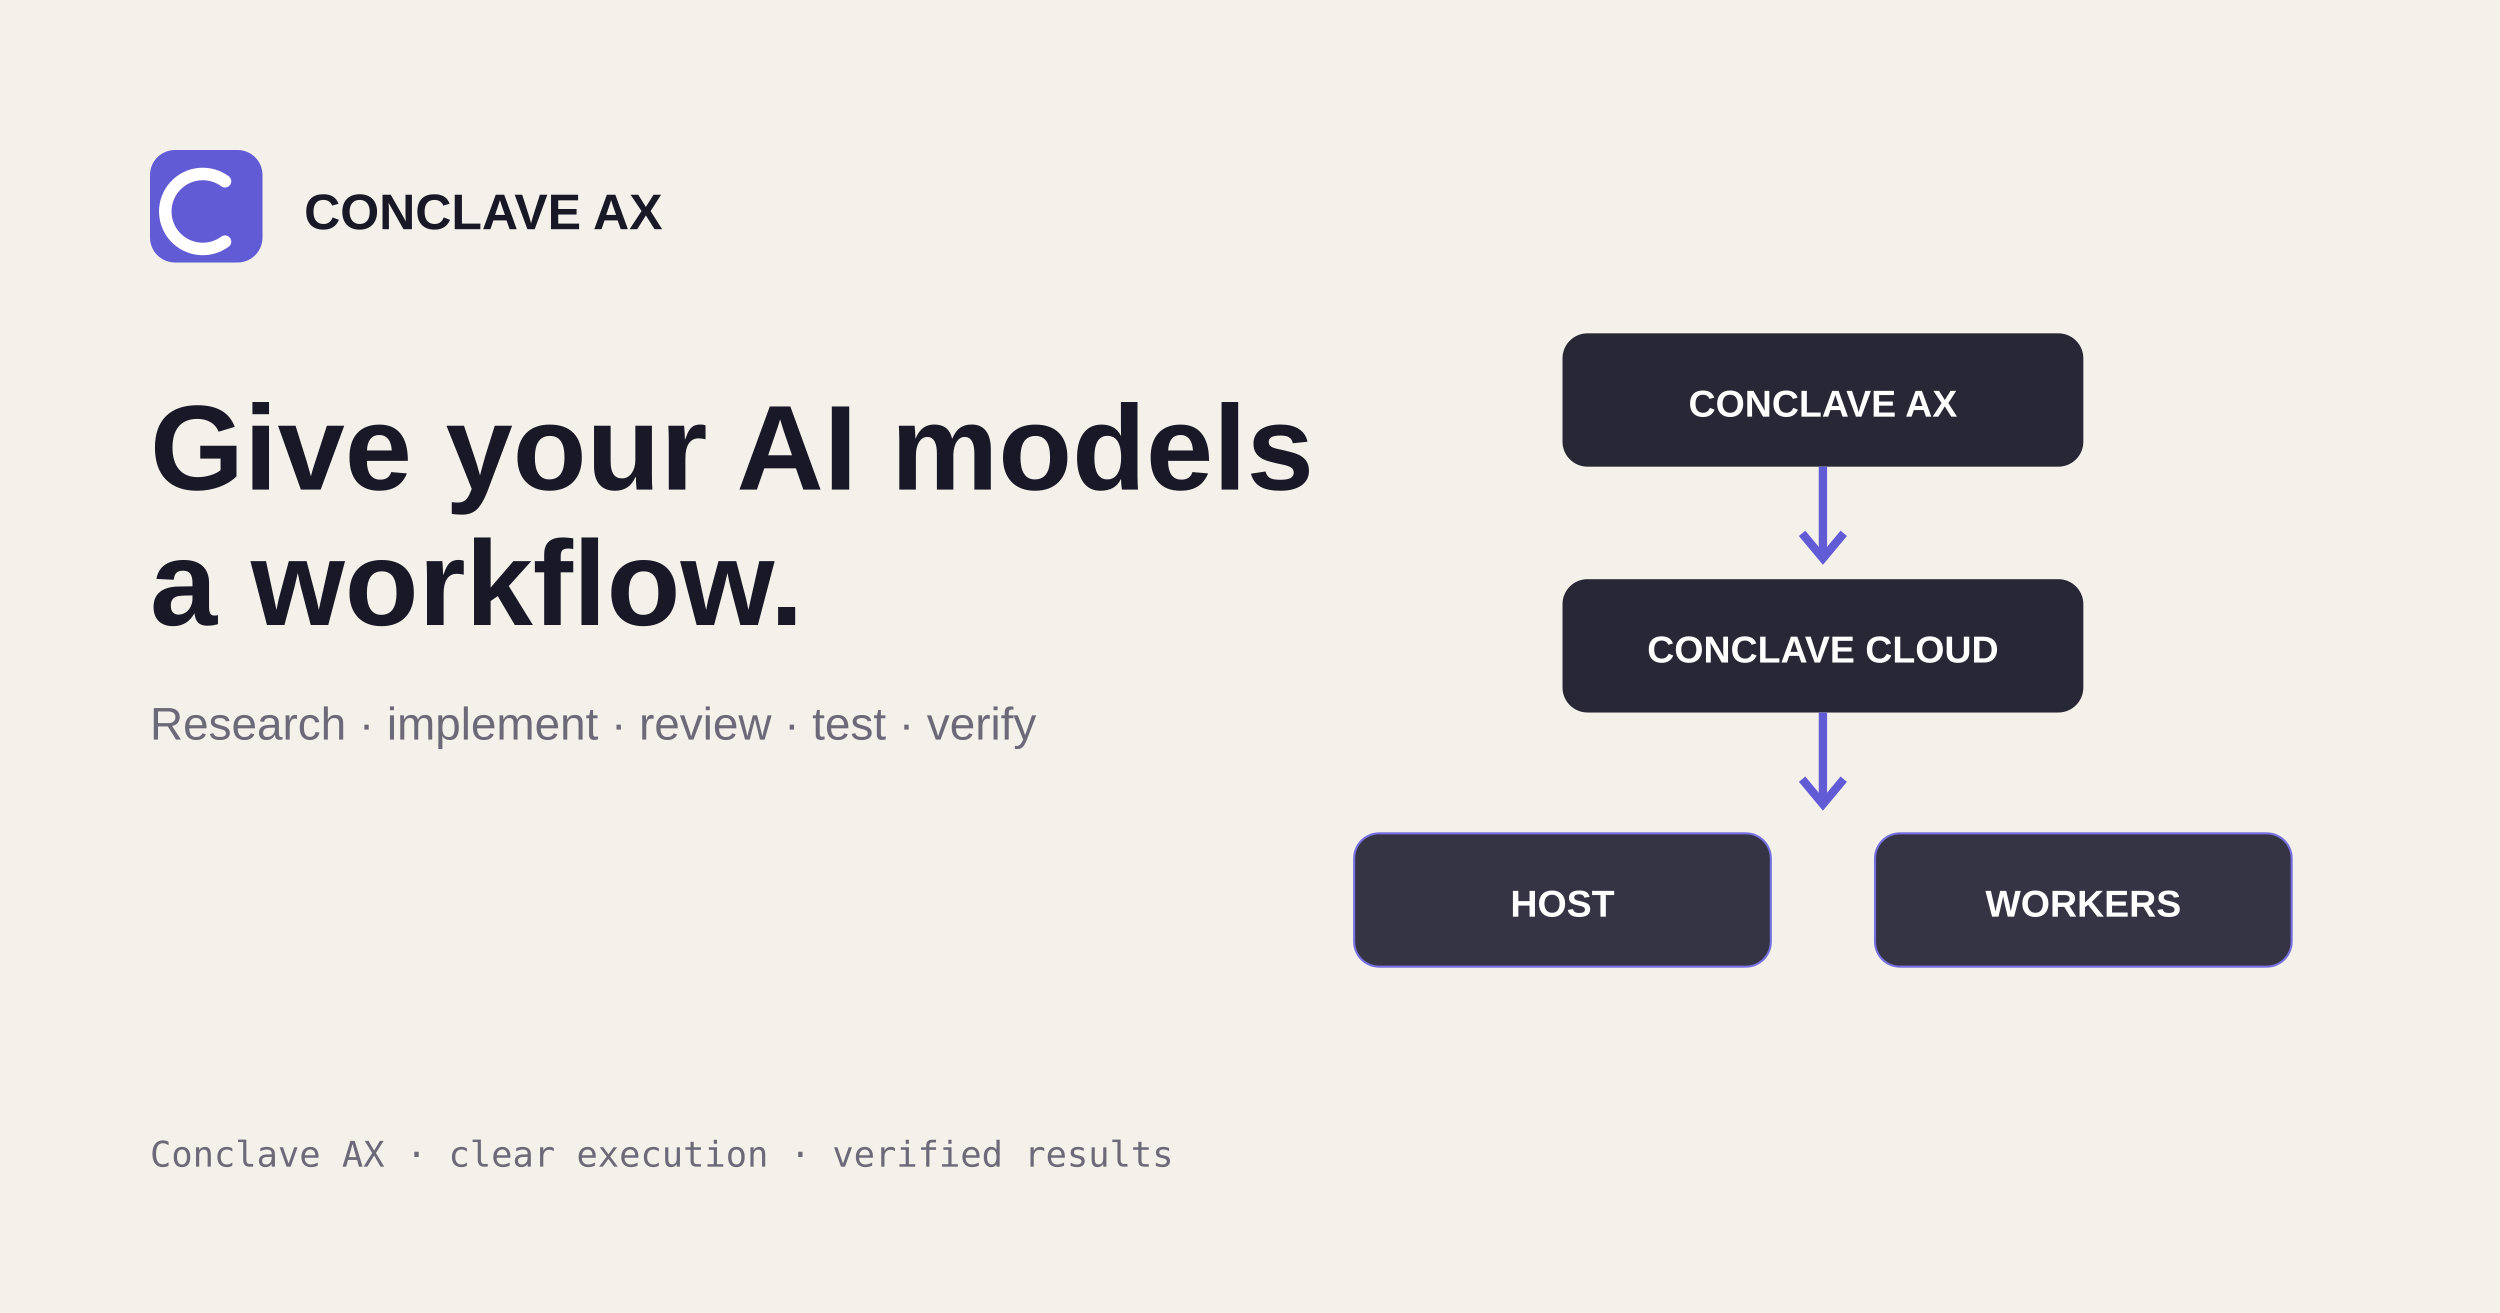
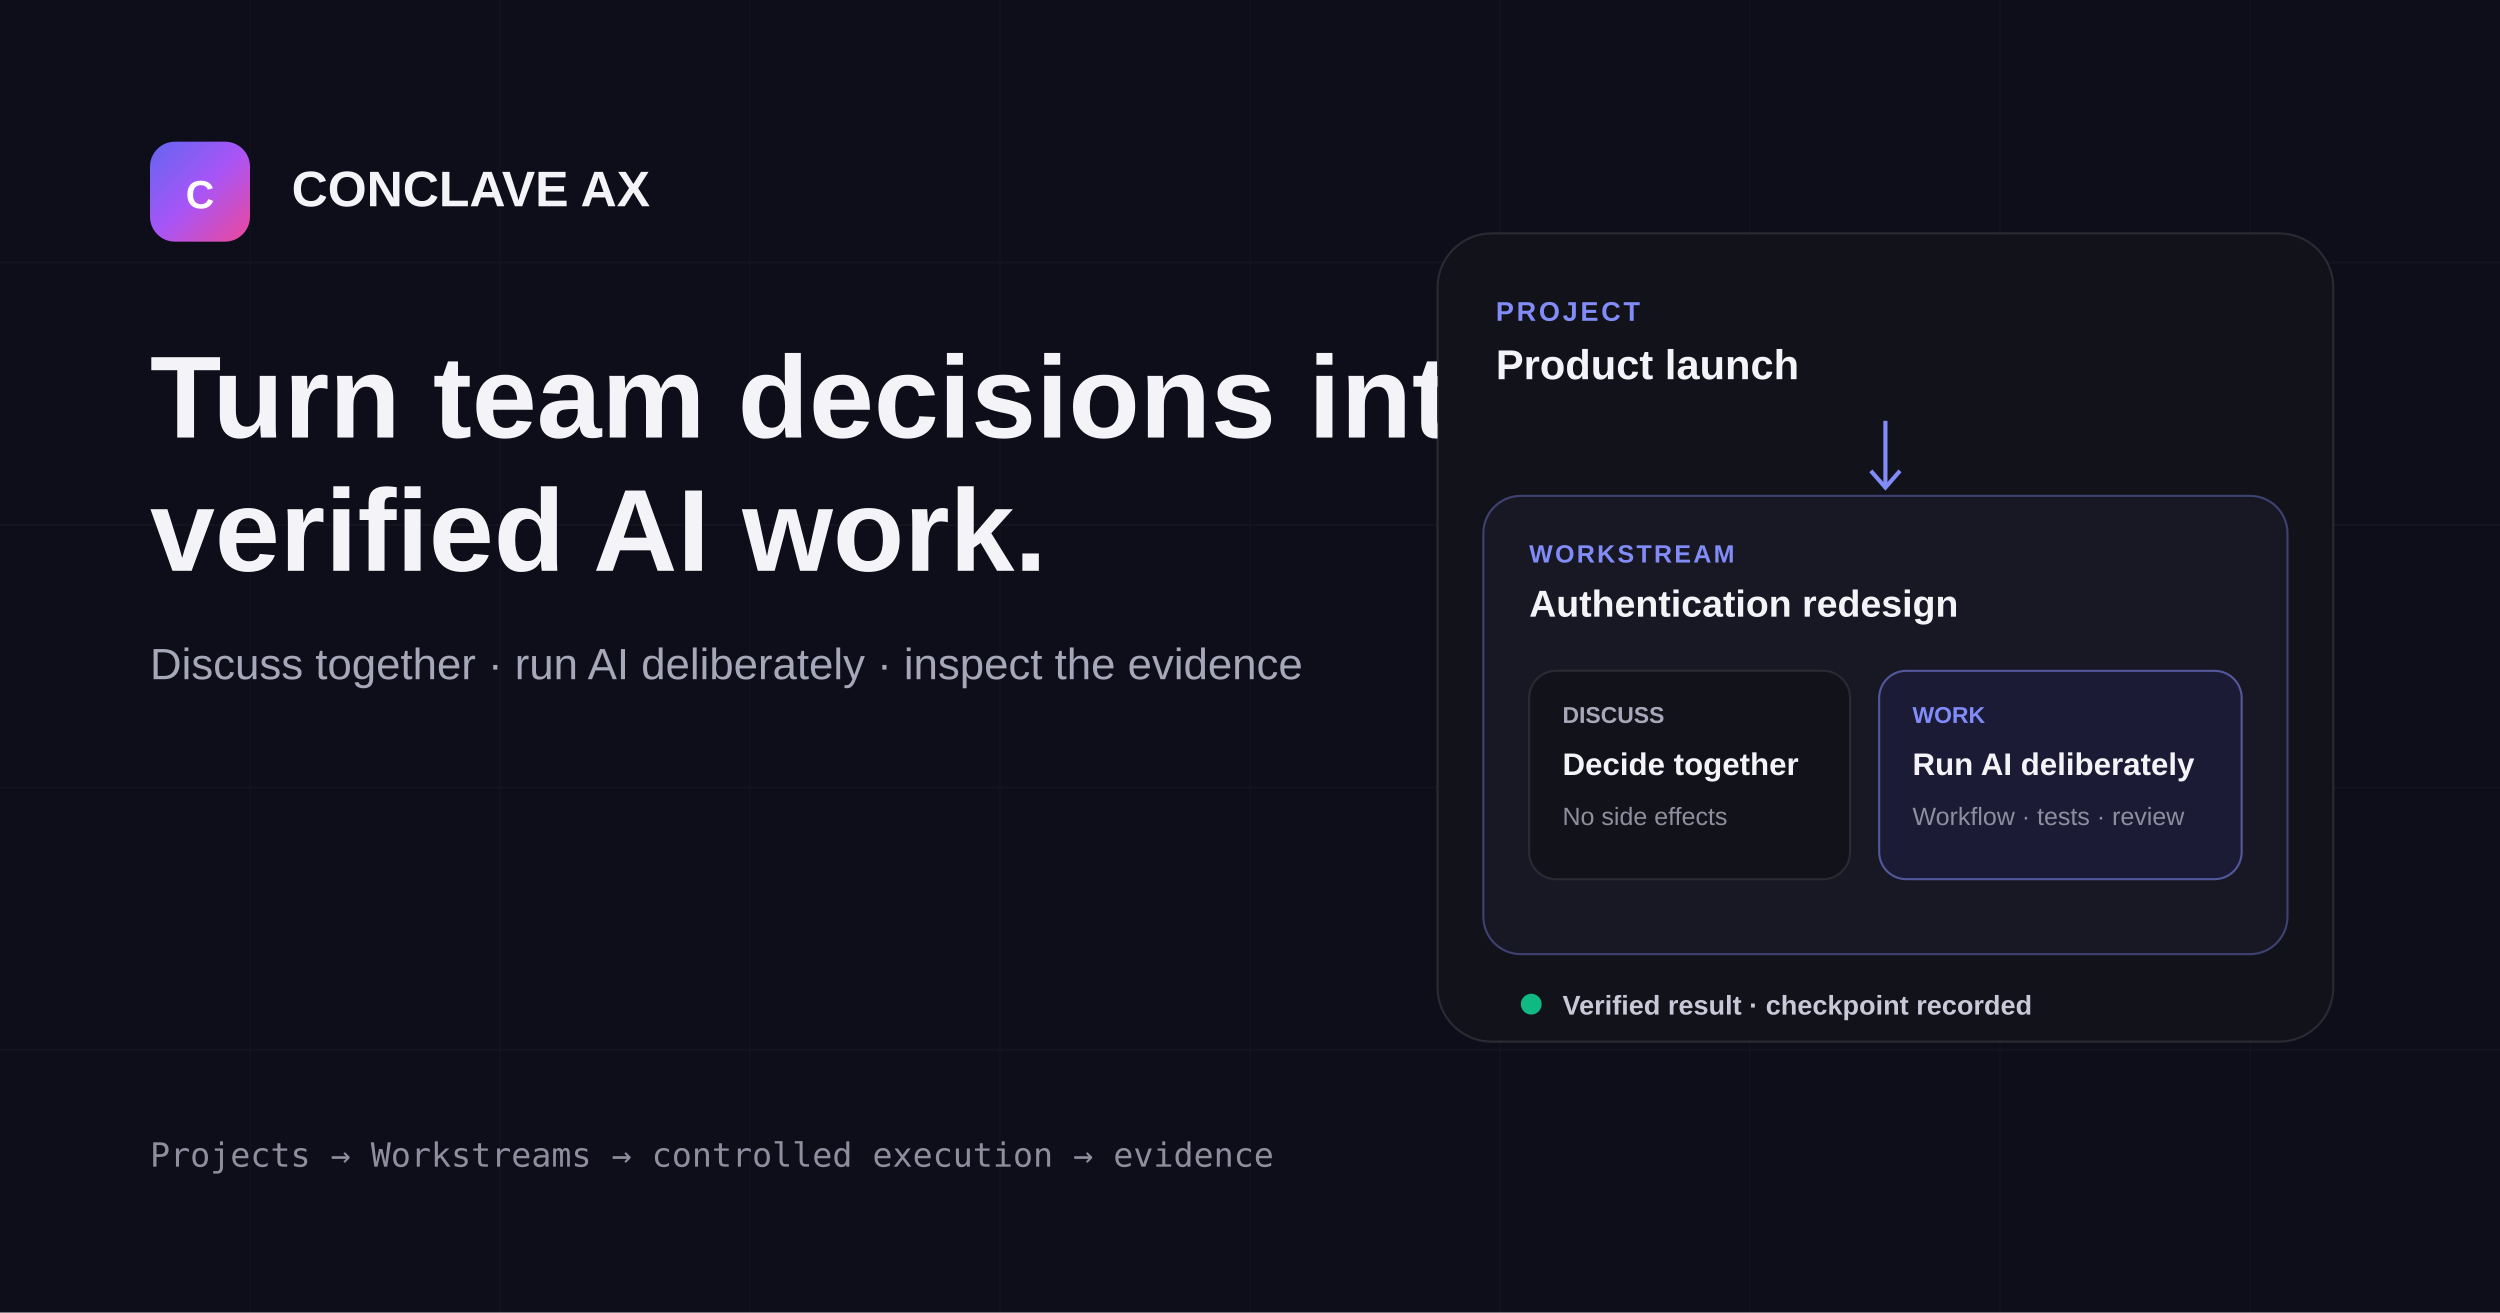
<svg xmlns="http://www.w3.org/2000/svg" width="1200" height="630" viewBox="0 0 1200 630">
-   <rect width="1200" height="630" fill="#f4f1eb" />
-   <rect x="72" y="72" width="54" height="54" rx="12" fill="#625bd6" />
-   <path d="M108 87a18 18 0 1 0 0 29" fill="none" stroke="#fff" stroke-width="6" stroke-linecap="round" />
-   <text x="146" y="110" fill="#191827" font-family="Arial, sans-serif" font-size="24" font-weight="700">CONCLAVE AX</text>
-   <text x="72" y="235" fill="#191827" font-family="Arial, sans-serif" font-size="58" font-weight="700">Give your AI models</text>
-   <text x="72" y="300" fill="#191827" font-family="Arial, sans-serif" font-size="58" font-weight="700">a workflow.</text>
-   <text x="72" y="355" fill="#6c6a78" font-family="Arial, sans-serif" font-size="22">Research · implement · review · test · verify</text>
-   <g font-family="Arial, sans-serif" font-size="18" font-weight="700" text-anchor="middle">
-     <rect x="750" y="160" width="250" height="64" rx="12" fill="#282735" />
-     <text x="875" y="200" fill="#fff">CONCLAVE AX</text>
-     <path d="M875 224v42" stroke="#625bd6" stroke-width="4" />
-     <path d="m865 256 10 12 10-12" fill="none" stroke="#625bd6" stroke-width="4" />
-     <rect x="750" y="278" width="250" height="64" rx="12" fill="#282735" />
-     <text x="875" y="318" fill="#fff">CONCLAVE CLOUD</text>
-     <path d="M875 342v42" stroke="#625bd6" stroke-width="4" />
-     <path d="m865 374 10 12 10-12" fill="none" stroke="#625bd6" stroke-width="4" />
-     <rect x="650" y="400" width="200" height="64" rx="12" fill="#353444" stroke="#7770e2" />
-     <text x="750" y="440" fill="#fff">HOST</text>
-     <rect x="900" y="400" width="200" height="64" rx="12" fill="#353444" stroke="#7770e2" />
-     <text x="1000" y="440" fill="#fff">WORKERS</text>
+   <defs>
+     <linearGradient id="brand" x1="0" x2="1" y1="0" y2="1">
+       <stop offset="0" stop-color="#6366f1" />
+       <stop offset="0.5" stop-color="#a855f7" />
+       <stop offset="1" stop-color="#ec4899" />
+     </linearGradient>
+     <radialGradient id="glow" cx="0" cy="0" r="1" gradientTransform="translate(260 100) rotate(35) scale(620 420)">
+       <stop stop-color="#6366f1" stop-opacity=".18" />
+       <stop offset="1" stop-color="#09090e" stop-opacity="0" />
+     </radialGradient>
+   </defs>
+   <rect width="1200" height="630" fill="#09090e" />
+   <rect width="1200" height="630" fill="url(#glow)" />
+   <g opacity=".24" stroke="#ffffff">
+     <path d="M0 126h1200M0 252h1200M0 378h1200M0 504h1200" stroke-opacity=".08" />
+     <path d="M120 0v630M240 0v630M360 0v630M480 0v630M600 0v630M720 0v630M840 0v630M960 0v630M1080 0v630" stroke-opacity=".05" />
  </g>
-   <text x="72" y="560" fill="#6c6a78" font-family="monospace" font-size="17">Conclave AX · clear execution · verified results</text>
+   <rect x="72" y="68" width="48" height="48" rx="12" fill="url(#brand)" />
+   <text x="96" y="100" text-anchor="middle" fill="#fff" font-family="Arial, sans-serif" font-size="19" font-weight="800">C</text>
+   <text x="140" y="99" fill="#f4f4f8" font-family="Arial, sans-serif" font-size="24" font-weight="700">CONCLAVE AX</text>
+   <text x="72" y="210" fill="#f4f4f8" font-family="Arial, sans-serif" font-size="56" font-weight="800">Turn team decisions into</text>
+   <text x="72" y="274" fill="#f4f4f8" font-family="Arial, sans-serif" font-size="56" font-weight="800">verified AI work.</text>
+   <text x="72" y="326" fill="#a7a7ba" font-family="Arial, sans-serif" font-size="21">Discuss together · run AI deliberately · inspect the evidence</text>
+   <g transform="translate(690 112)">
+     <rect width="430" height="388" rx="26" fill="#12121a" stroke="#ffffff" stroke-opacity=".11" />
+     <text x="28" y="42" fill="#818cf8" font-family="Arial, sans-serif" font-size="13" font-weight="700" letter-spacing="1.3">PROJECT</text>
+     <text x="28" y="70" fill="#f4f4f8" font-family="Arial, sans-serif" font-size="20" font-weight="700">Product launch</text>
+     <path d="M215 90v32" stroke="#818cf8" stroke-width="2" />
+     <path d="m208 114 7 8 7-8" fill="none" stroke="#818cf8" stroke-width="2" />
+     <rect x="22" y="126" width="386" height="220" rx="18" fill="#181824" stroke="#818cf8" stroke-opacity=".38" />
+     <text x="44" y="158" fill="#818cf8" font-family="Arial, sans-serif" font-size="12" font-weight="700" letter-spacing="1.1">WORKSTREAM</text>
+     <text x="44" y="184" fill="#f4f4f8" font-family="Arial, sans-serif" font-size="18" font-weight="700">Authentication redesign</text>
+     <rect x="44" y="210" width="154" height="100" rx="13" fill="#12121a" stroke="#ffffff" stroke-opacity=".09" />
+     <text x="60" y="235" fill="#a7a7ba" font-family="Arial, sans-serif" font-size="11" font-weight="700">DISCUSS</text>
+     <text x="60" y="260" fill="#f4f4f8" font-family="Arial, sans-serif" font-size="15" font-weight="700">Decide together</text>
+     <text x="60" y="284" fill="#8e8e9f" font-family="Arial, sans-serif" font-size="12">No side effects</text>
+     <rect x="212" y="210" width="174" height="100" rx="13" fill="#1c1b35" stroke="#818cf8" stroke-opacity=".55" />
+     <text x="228" y="235" fill="#818cf8" font-family="Arial, sans-serif" font-size="11" font-weight="700">WORK</text>
+     <text x="228" y="260" fill="#f4f4f8" font-family="Arial, sans-serif" font-size="15" font-weight="700">Run AI deliberately</text>
+     <text x="228" y="284" fill="#8e8e9f" font-family="Arial, sans-serif" font-size="12">Workflow · tests · review</text>
+     <circle cx="45" cy="370" r="5" fill="#10b981" />
+     <text x="60" y="375" fill="#c8c8d8" font-family="Arial, sans-serif" font-size="13" font-weight="700">Verified result · checkpoint recorded</text>
+   </g>
+   <text x="72" y="560" fill="#8e8e9f" font-family="monospace" font-size="16">Projects → Workstreams → controlled execution → evidence</text>
</svg>
